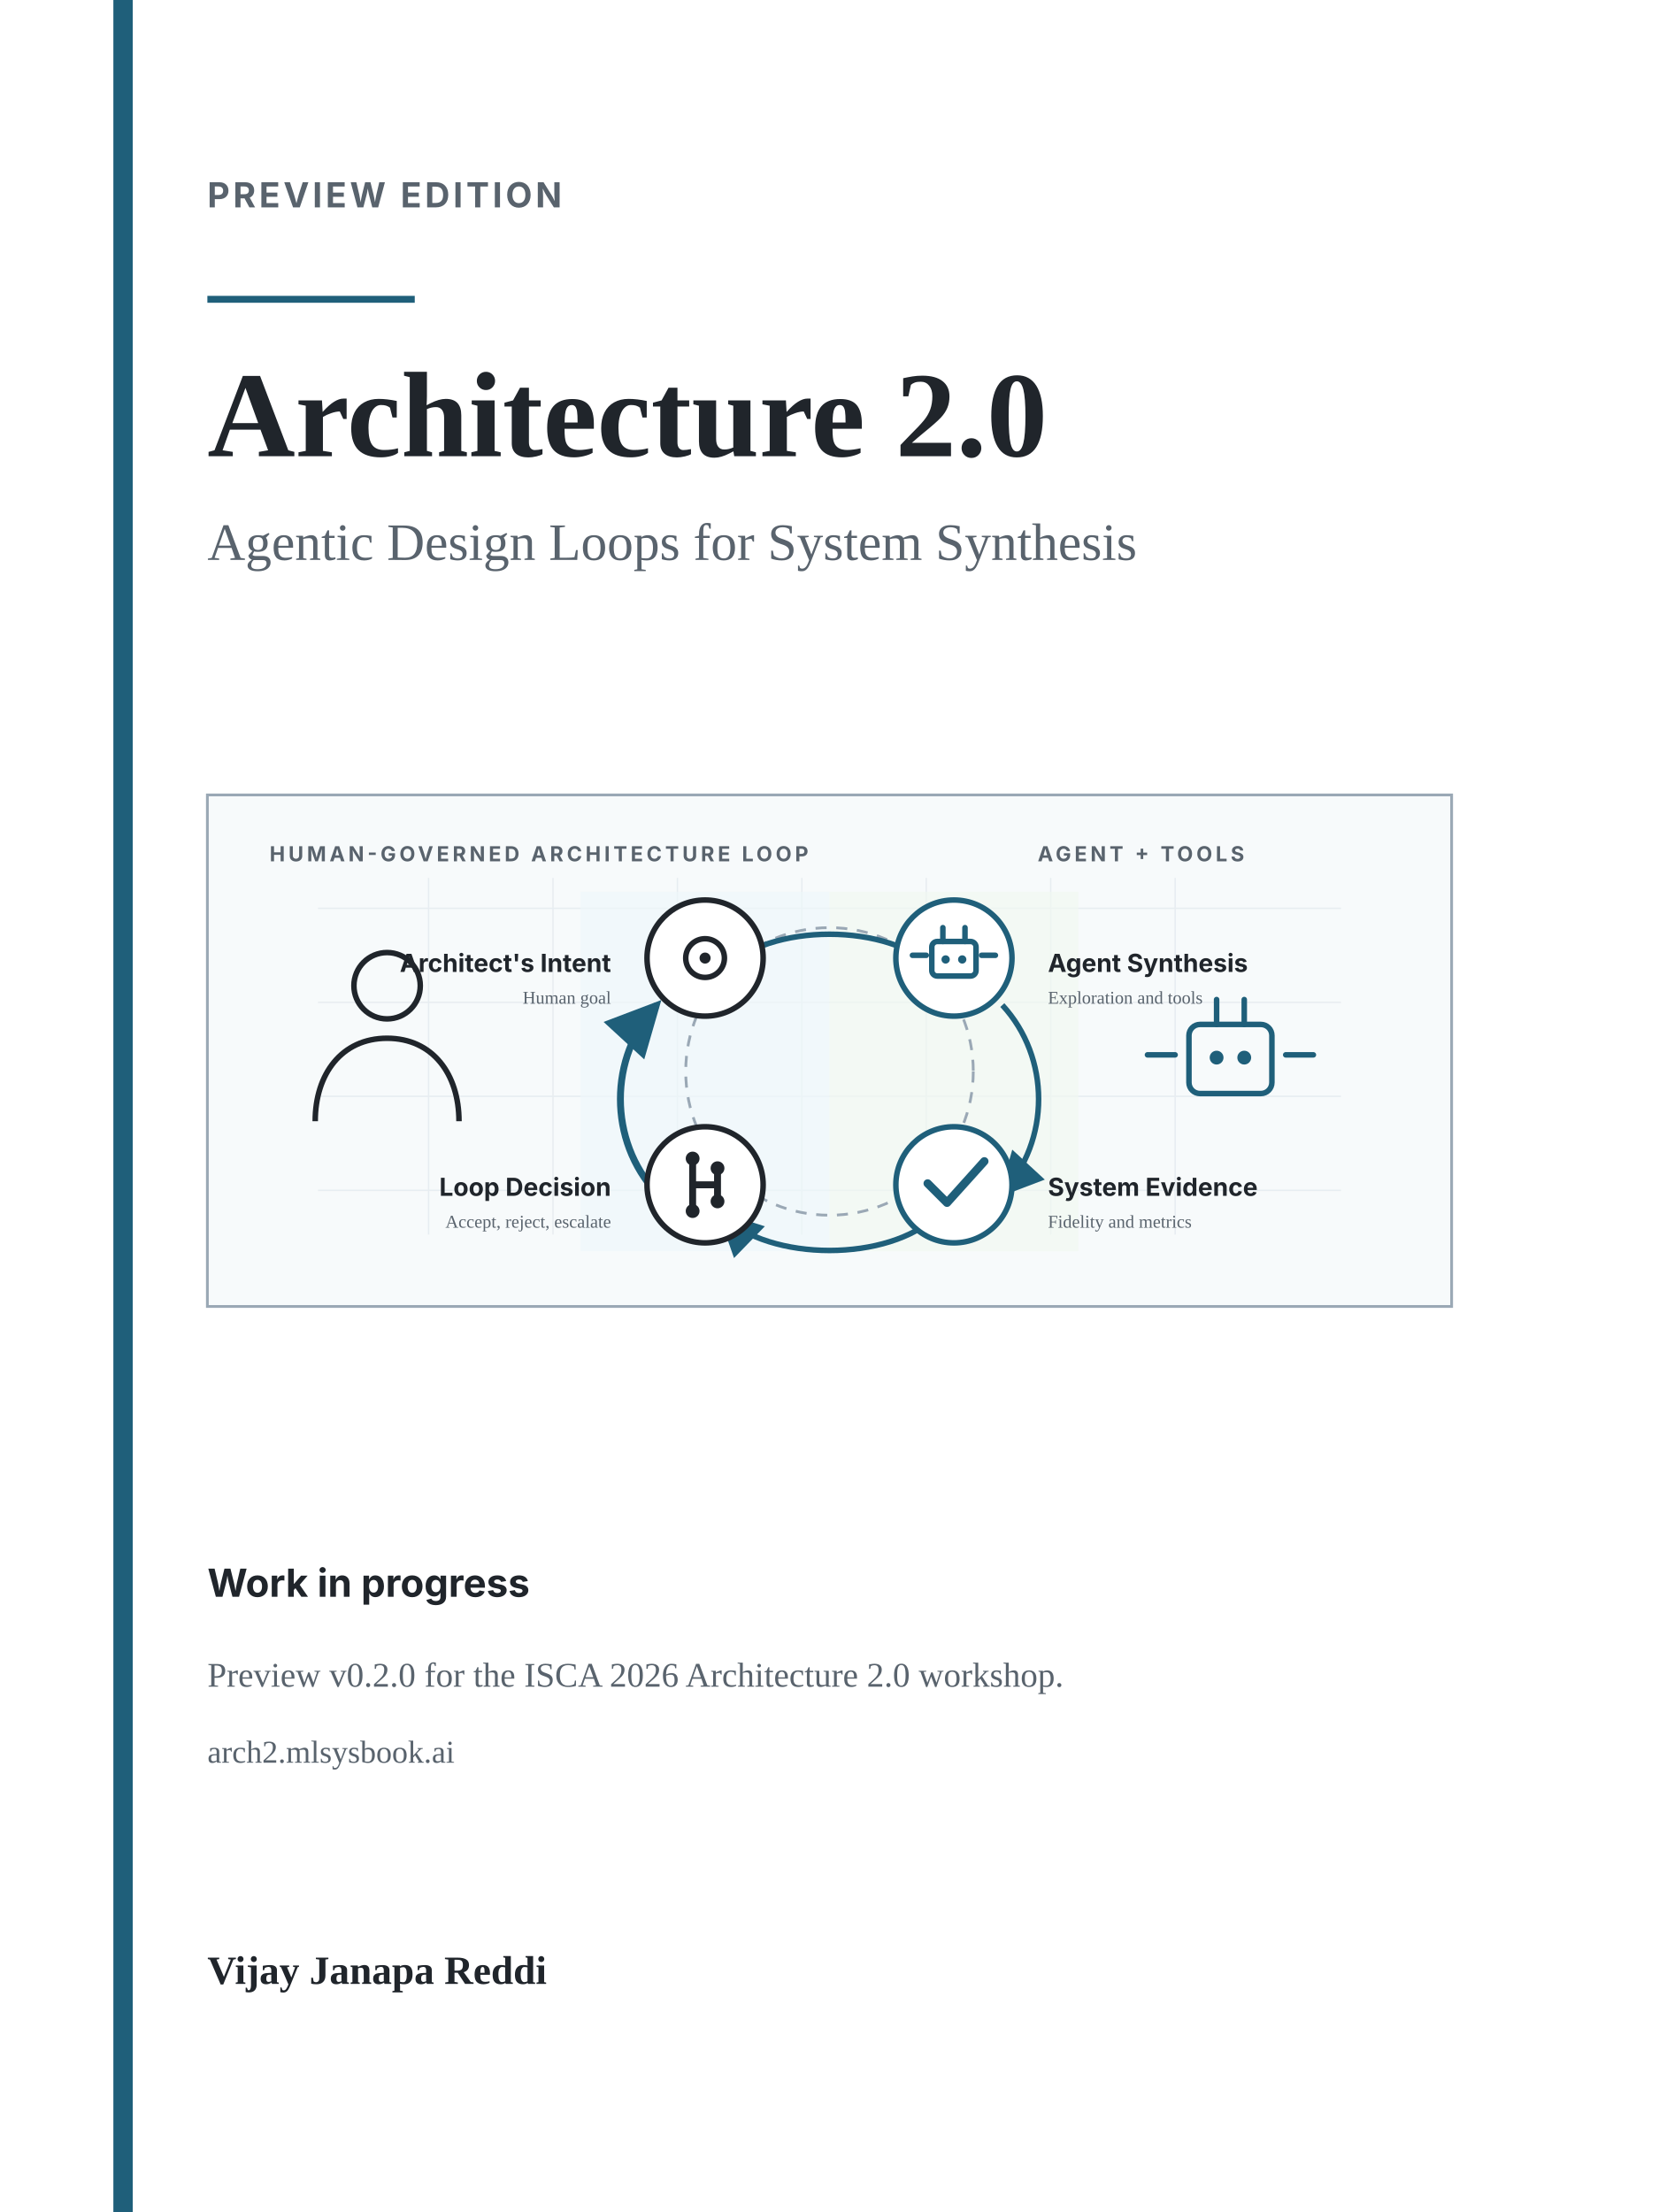
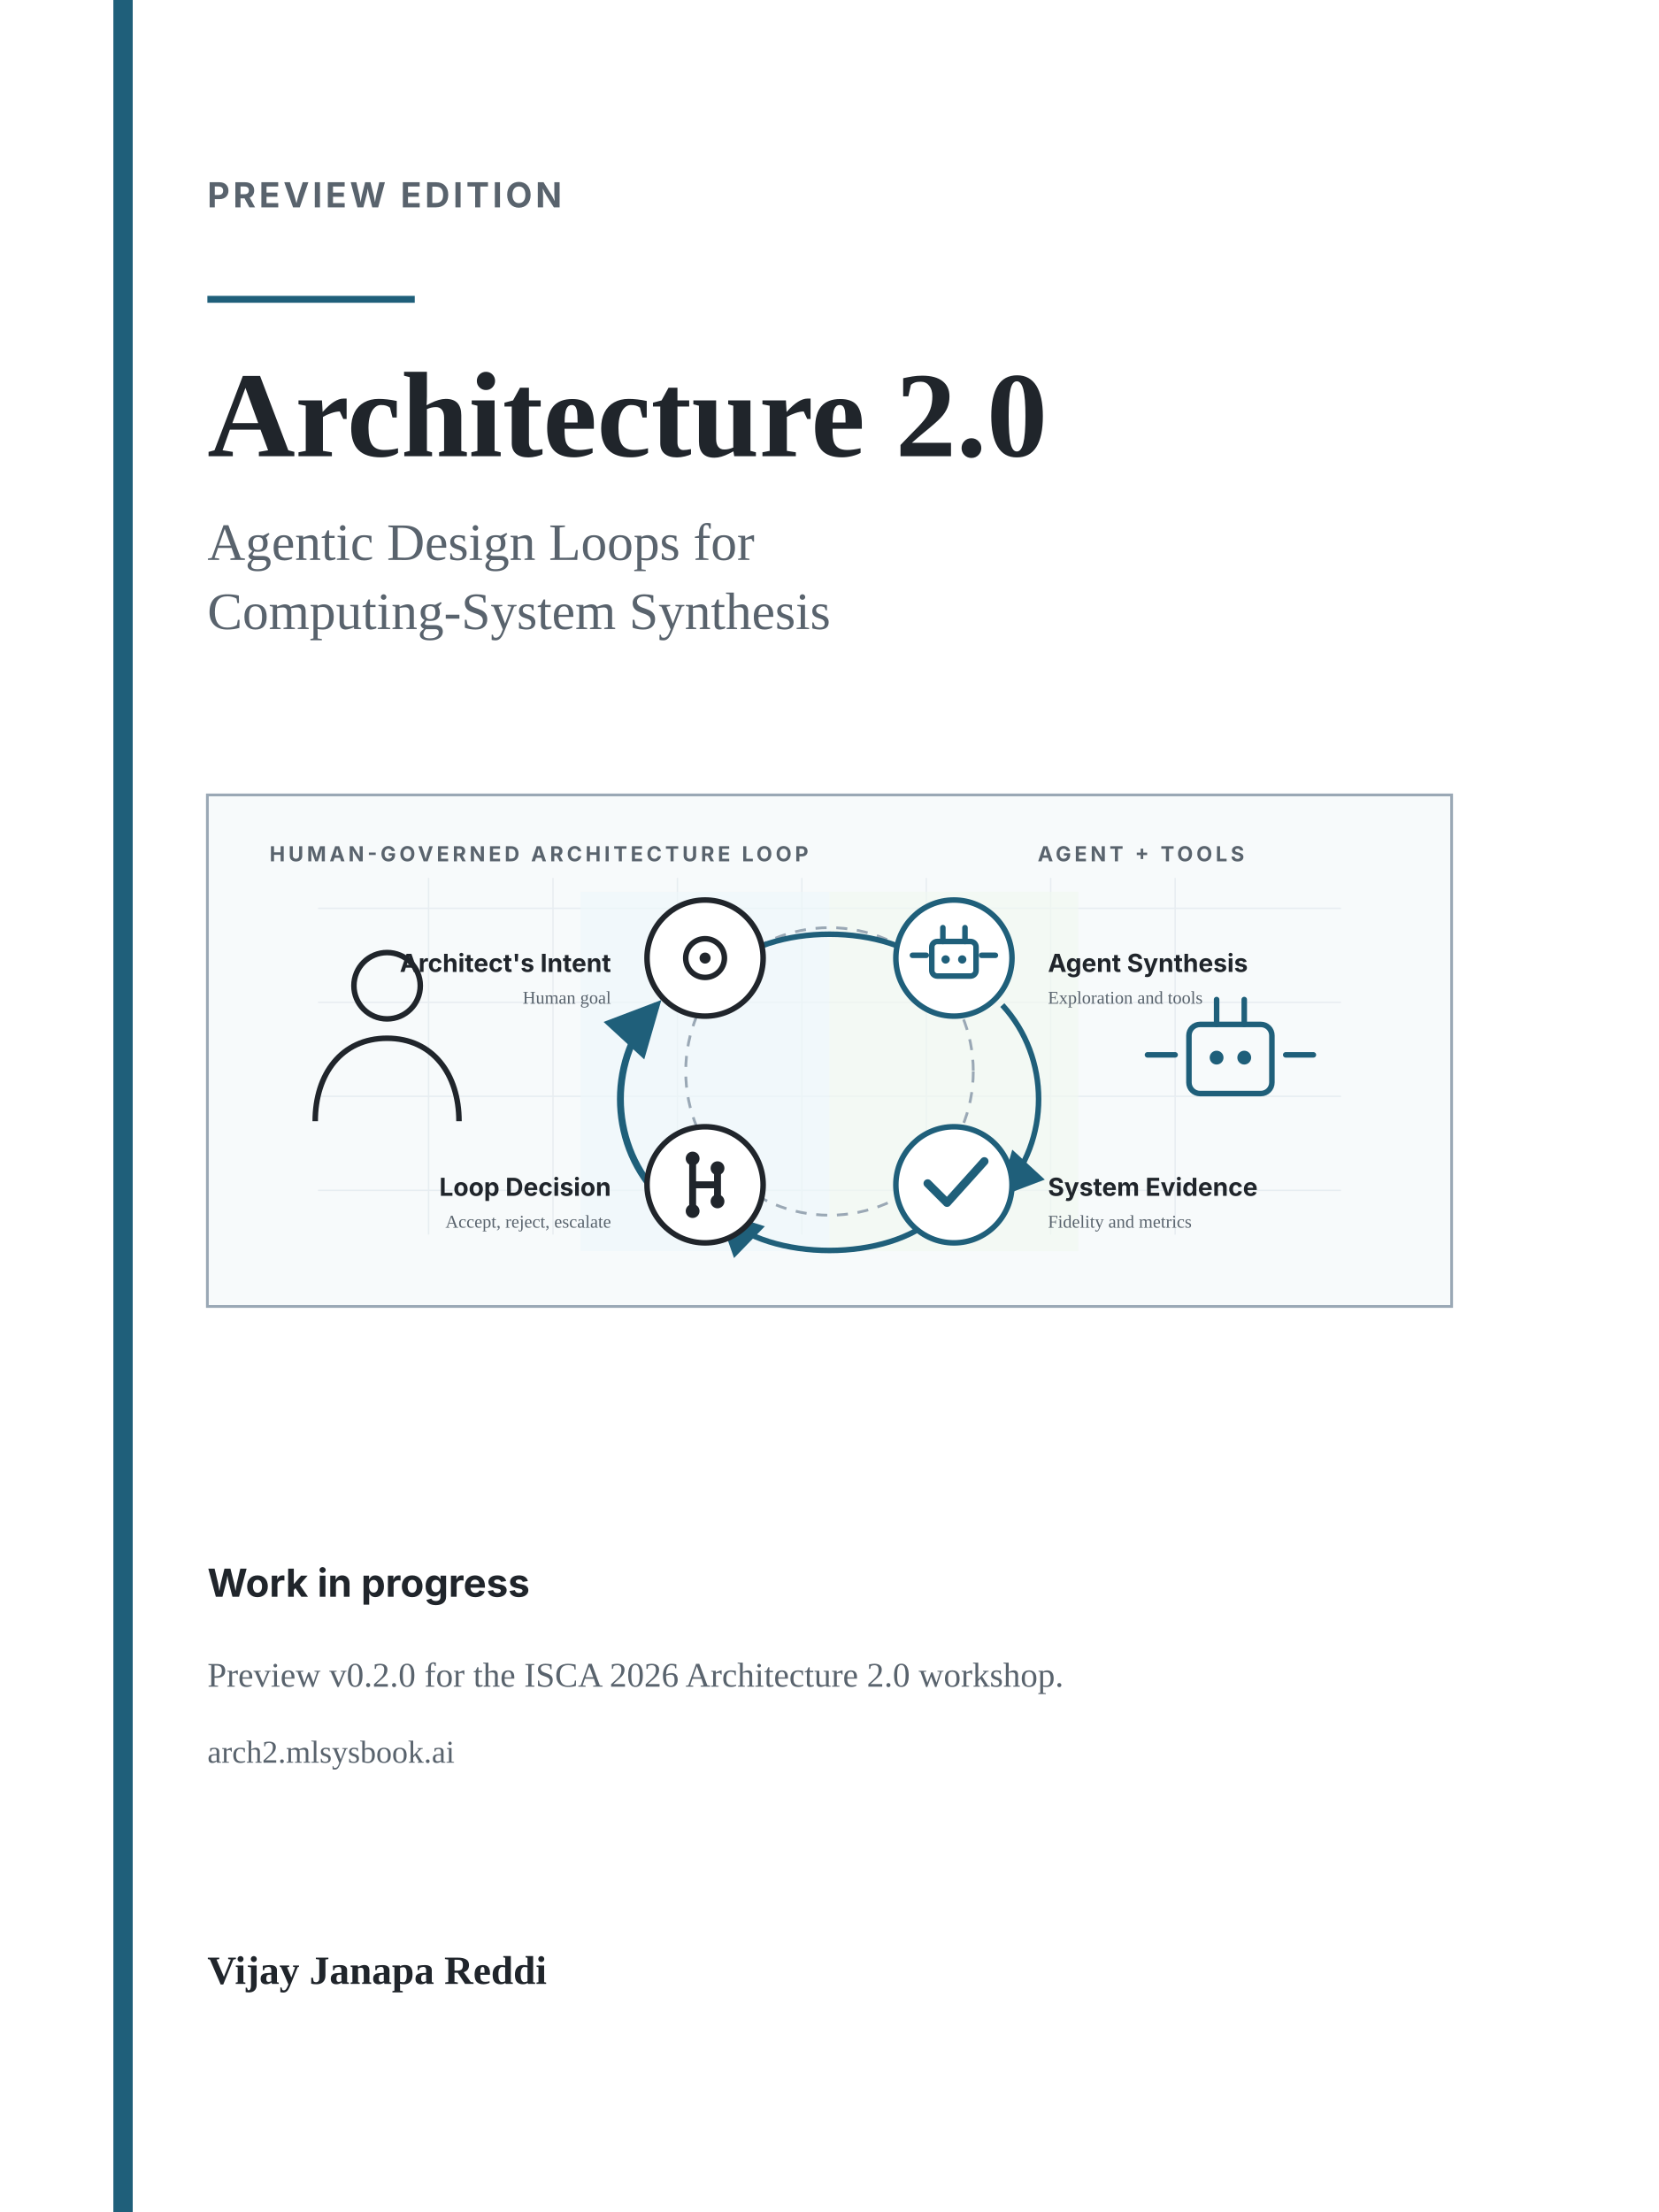
<svg xmlns="http://www.w3.org/2000/svg" viewBox="0 0 1200 1600" role="img" aria-labelledby="title desc">
  <defs>
    <style>
      .serif { font-family: Georgia, "Times New Roman", serif; }
      .sans { font-family: Inter, -apple-system, BlinkMacSystemFont, "Segoe UI", sans-serif; }
      .title { fill: #20252B; font-weight: 700; }
      .muted { fill: #59636D; }
      .blue { fill: #1F5F7A; }
      .blue-stroke { stroke: #1F5F7A; }
      .ink-stroke { stroke: #20252B; }
      .panel-stroke { stroke: #9AA8B5; }
      .grid { stroke: #E2E8ED; }
      .smallcaps { letter-spacing: 2.4px; font-weight: 700; }
    </style>
  </defs>
  <rect width="1200" height="1600" fill="#FFFFFF" />
  <rect x="82" y="0" width="14" height="1600" fill="#1F5F7A" />
  <text x="150" y="150" class="sans muted smallcaps" font-size="25">PREVIEW EDITION</text>
  <rect x="150" y="214" width="150" height="5" fill="#1F5F7A" />
  <text x="150" y="330" class="serif title" font-size="88">Architecture 2.0</text>
-   <text x="150" y="405" class="serif muted" font-size="38">Agentic Design Loops for System Synthesis</text>
+   <text x="150" y="405" class="serif muted" font-size="38">Agentic Design Loops for</text>
+   <text x="150" y="455" class="serif muted" font-size="38">Computing-System Synthesis</text>
  <g transform="translate(150 575)">
    <rect x="0" y="0" width="900" height="370" rx="0" fill="#F7FAFB" stroke="#9AA8B5" stroke-width="2" />
    <g opacity="0.75">
      <path class="grid" d="M80 82H820M80 150H820M80 218H820M80 286H820" stroke-width="1" />
      <path class="grid" d="M160 60V318M250 60V318M340 60V318M430 60V318M520 60V318M610 60V318M700 60V318" stroke-width="1" />
    </g>
    <text x="45" y="48" class="sans muted smallcaps" font-size="15">HUMAN-GOVERNED ARCHITECTURE LOOP</text>
    <text x="750" y="48" class="sans muted smallcaps" font-size="15" text-anchor="end">AGENT + TOOLS</text>
    <rect x="270" y="70" width="180" height="260" fill="#EEF7FB" opacity="0.64" />
    <rect x="450" y="70" width="180" height="260" fill="#F1F8F0" opacity="0.62" />
    <circle cx="450" cy="200" r="104" fill="none" stroke="#9AA8B5" stroke-width="2" stroke-dasharray="8 7" />
    <path d="M372 127C407 92 493 92 528 127" fill="none" stroke="#1F5F7A" stroke-width="4" marker-end="url(#arrow)" />
    <path d="M575 152C610 190 610 250 575 288" fill="none" stroke="#1F5F7A" stroke-width="4" marker-end="url(#arrow)" />
    <path d="M528 304C493 338 407 338 372 304" fill="none" stroke="#1F5F7A" stroke-width="4" marker-end="url(#arrow)" />
    <path d="M325 288C290 250 290 190 325 152" fill="none" stroke="#1F5F7A" stroke-width="5" marker-end="url(#arrow)" />
    <defs>
      <marker id="arrow" markerWidth="8" markerHeight="8" refX="7" refY="4" orient="auto">
        <path d="M0 0L8 4L0 8Z" fill="#1F5F7A" />
      </marker>
    </defs>
    <g>
      <circle cx="360" cy="118" r="42" fill="#FFFFFF" stroke="#20252B" stroke-width="4" />
      <circle cx="360" cy="118" r="14" fill="none" stroke="#20252B" stroke-width="4" />
      <circle cx="360" cy="118" r="4" fill="#20252B" />
      <text x="292" y="128" class="sans title" font-size="18" text-anchor="end">Architect's Intent</text>
      <text x="292" y="151" class="serif muted" font-size="13" text-anchor="end">Human goal</text>
    </g>
    <g>
      <circle cx="540" cy="118" r="42" fill="#FFFFFF" stroke="#1F5F7A" stroke-width="4" />
      <rect x="524" y="106" width="32" height="25" rx="4" fill="none" stroke="#1F5F7A" stroke-width="4" />
      <path d="M532 106V96M548 106V96M520 116H510M560 116H570" stroke="#1F5F7A" stroke-width="4" stroke-linecap="round" />
      <circle cx="534" cy="119" r="3" fill="#1F5F7A" />
      <circle cx="546" cy="119" r="3" fill="#1F5F7A" />
      <text x="608" y="128" class="sans title" font-size="18">Agent Synthesis</text>
      <text x="608" y="151" class="serif muted" font-size="13">Exploration and tools</text>
    </g>
    <g>
      <circle cx="540" cy="282" r="42" fill="#FFFFFF" stroke="#1F5F7A" stroke-width="4" />
      <path d="M521 281L535 295L562 265" fill="none" stroke="#1F5F7A" stroke-width="6" stroke-linecap="round" stroke-linejoin="round" />
      <text x="608" y="290" class="sans title" font-size="18">System Evidence</text>
      <text x="608" y="313" class="serif muted" font-size="13">Fidelity and metrics</text>
    </g>
    <g>
      <circle cx="360" cy="282" r="42" fill="#FFFFFF" stroke="#20252B" stroke-width="4" />
      <path d="M351 263V301M351 282H369M369 270V294" fill="none" stroke="#20252B" stroke-width="5" stroke-linecap="round" />
      <circle cx="351" cy="263" r="5" fill="#20252B" />
      <circle cx="351" cy="301" r="5" fill="#20252B" />
      <circle cx="369" cy="270" r="5" fill="#20252B" />
      <circle cx="369" cy="294" r="5" fill="#20252B" />
      <text x="292" y="290" class="sans title" font-size="18" text-anchor="end">Loop Decision</text>
      <text x="292" y="313" class="serif muted" font-size="13" text-anchor="end">Accept, reject, escalate</text>
    </g>
    <path d="M78 236c0-34 19-60 52-60s52 26 52 60" fill="none" stroke="#20252B" stroke-width="4" />
    <circle cx="130" cy="138" r="24" fill="none" stroke="#20252B" stroke-width="4" />
    <rect x="710" y="166" width="60" height="50" rx="8" fill="none" stroke="#1F5F7A" stroke-width="4" />
    <path d="M730 166V148M750 166V148M700 188H680M780 188H800" stroke="#1F5F7A" stroke-width="4" stroke-linecap="round" />
    <circle cx="730" cy="190" r="5" fill="#1F5F7A" />
    <circle cx="750" cy="190" r="5" fill="#1F5F7A" />
  </g>
  <text x="150" y="1155" class="sans title" font-size="28">Work in progress</text>
  <text x="150" y="1220" class="serif muted" font-size="25">Preview v0.2.0 for the ISCA 2026 Architecture 2.0 workshop.</text>
  <text x="150" y="1275" class="serif muted" font-size="23">arch2.mlsysbook.ai</text>
  <text x="150" y="1435" class="serif title" font-size="29">Vijay Janapa Reddi</text>
</svg>
